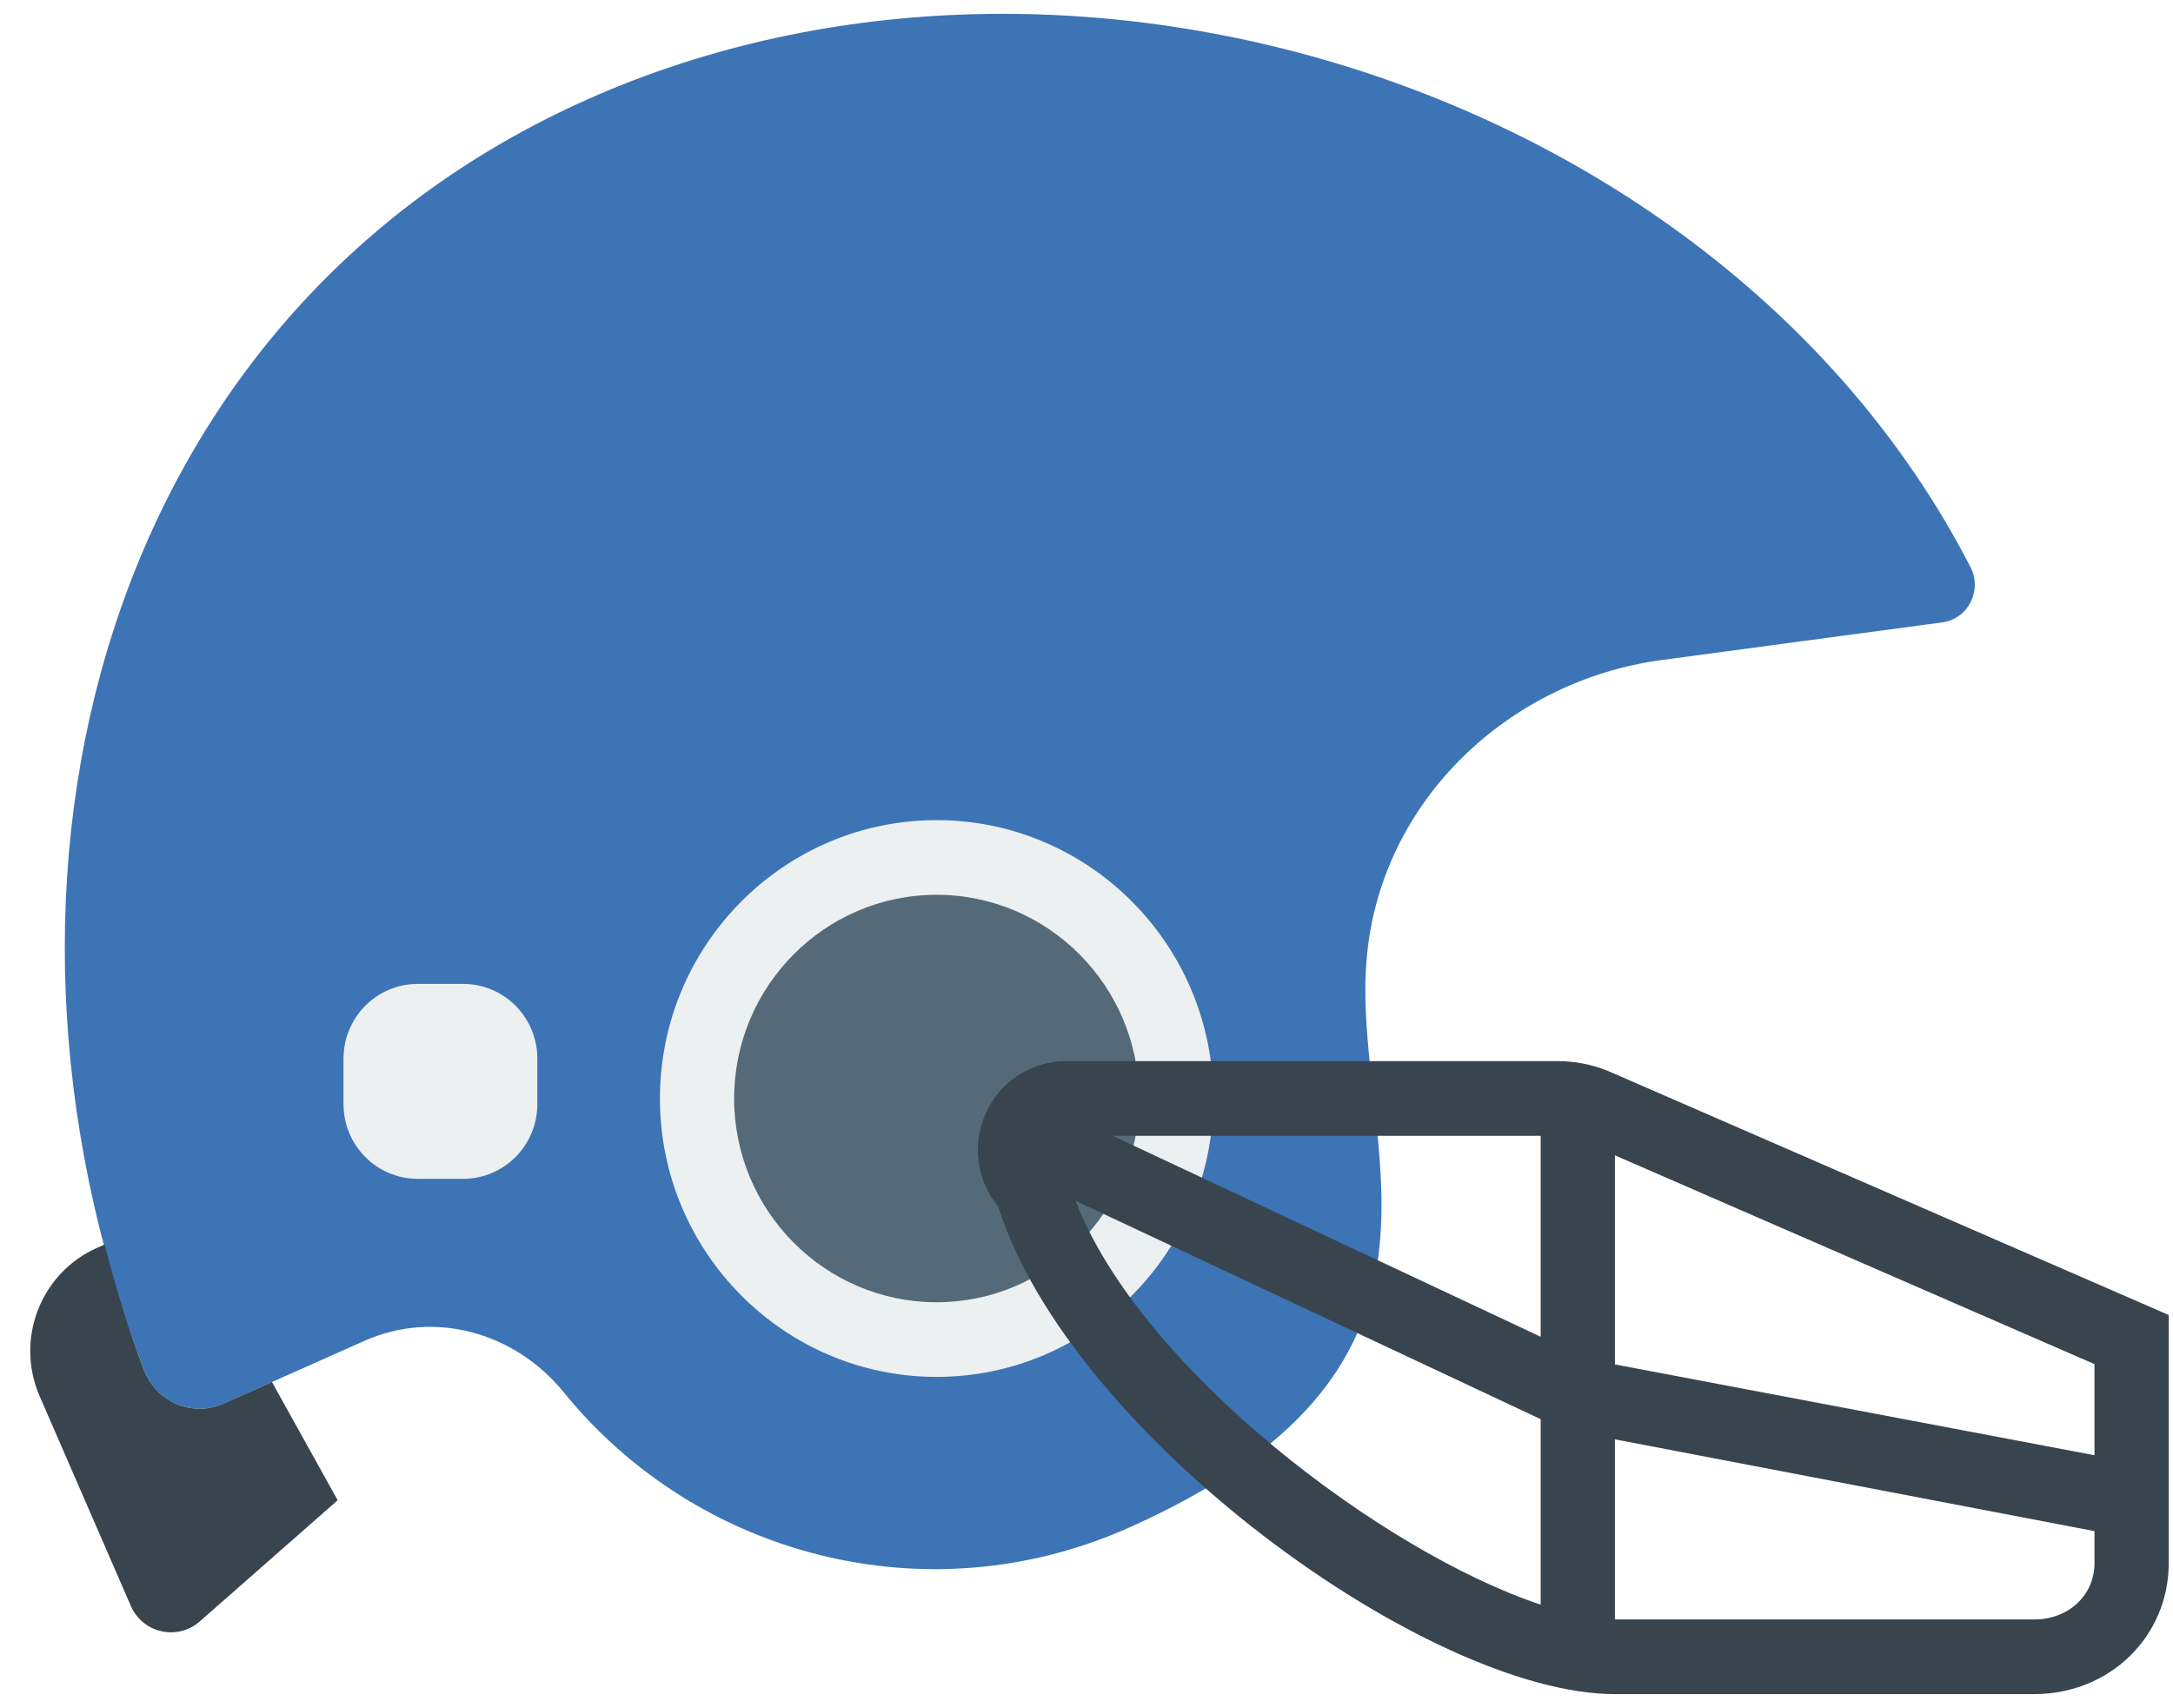
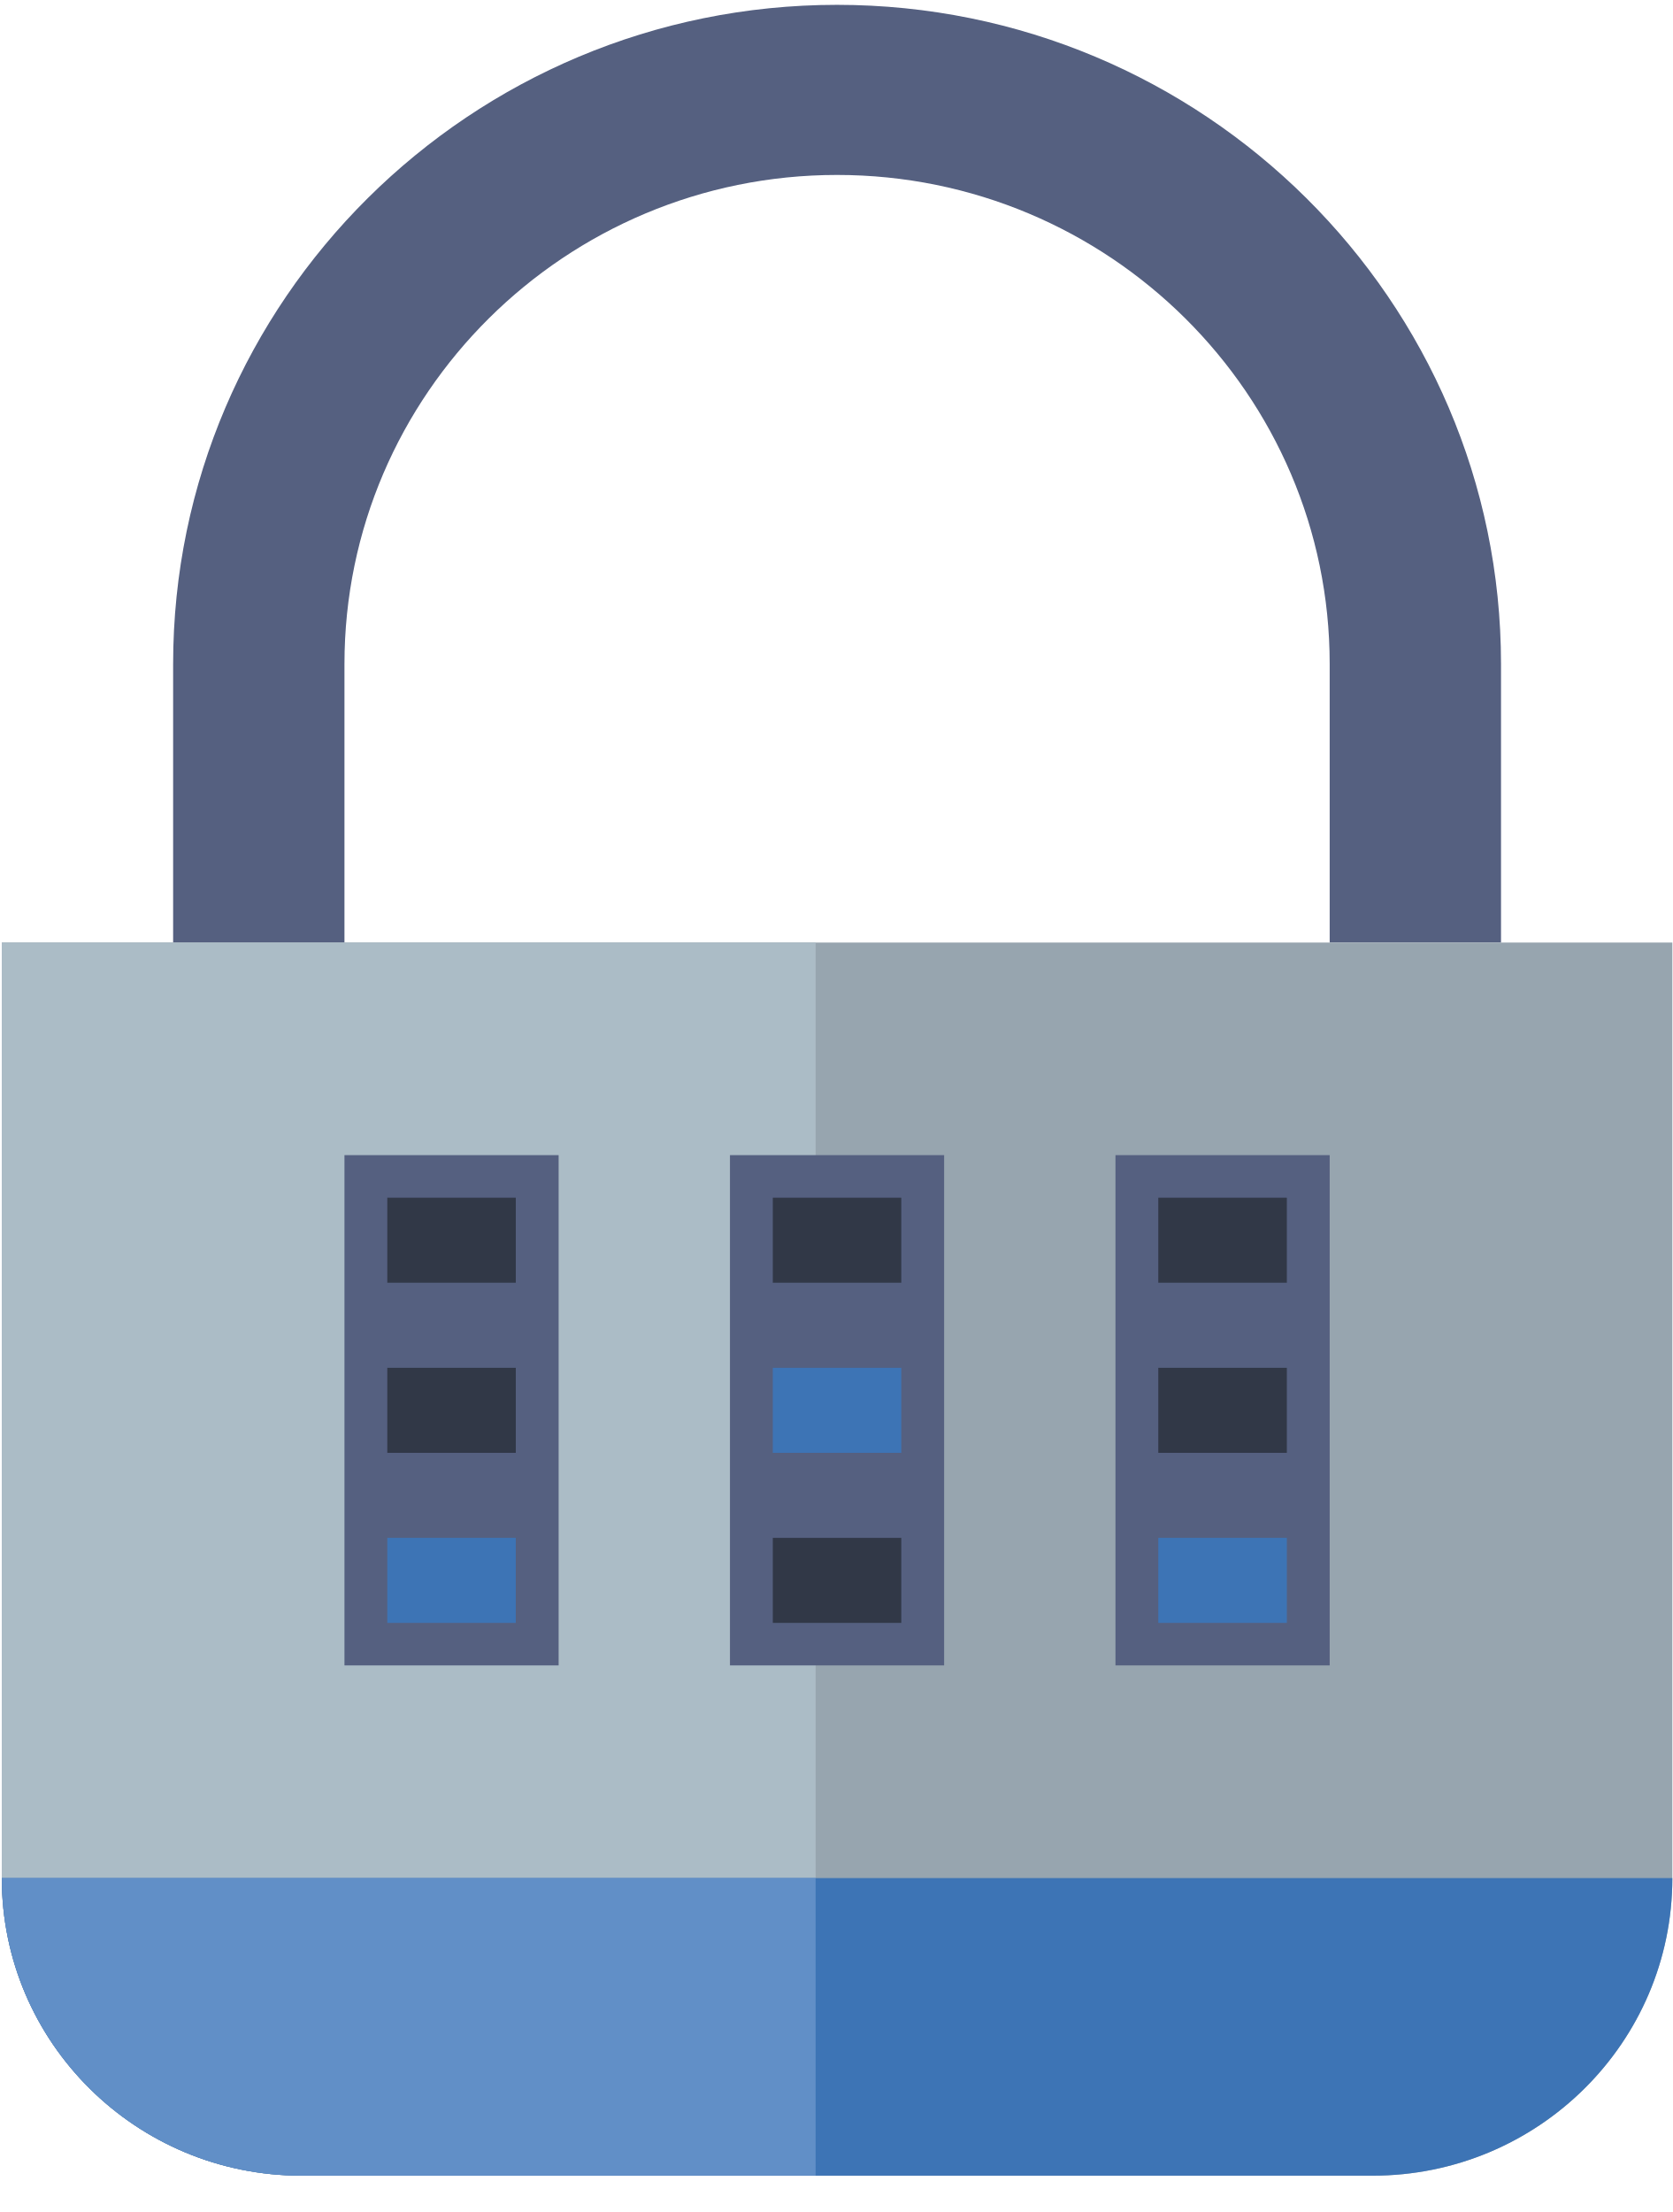
- <svg xmlns="http://www.w3.org/2000/svg" width="42px" height="33px" viewBox="0 0 42 33" version="1.1">
+ <svg xmlns="http://www.w3.org/2000/svg" width="31px" height="41px" viewBox="0 0 31 41" version="1.1">
  <defs />
  <g id="Page-1" stroke="none" stroke-width="1" fill="none" fill-rule="evenodd">
-     <g id="Home" transform="translate(-335, -994)">
-       <g id="Private" transform="translate(334.9108, 993.0258)">
-         <g id="27---Football-Helmet-(Flat)-Copy-2" transform="translate(0.401699, 0.51962)">
-           <path d="M11.045,2.374 C1.674,6.545 -1.163,17.381 2.466,26.924 C2.703,27.546 3.398,27.855 4.003,27.585 L6.732,26.37 C8.09,25.766 9.644,26.208 10.583,27.364 C13.155,30.532 17.603,31.719 21.501,29.984 C28.25,26.979 26.028,22.988 26.078,19.462 C26.081,19.276 26.092,19.091 26.11,18.907 C26.4,15.922 28.851,13.607 31.807,13.211 L37.227,12.484 C37.73,12.417 38.006,11.866 37.772,11.413 C33.059,2.263 20.472,-1.824 11.045,2.374" id="Fill-1387" fill="#3D74B5" />
-           <path d="M22.421,21.686 C22.421,24.26 20.348,26.345 17.79,26.345 C15.233,26.345 13.16,24.26 13.16,21.686 C13.16,19.113 15.233,17.028 17.79,17.028 C20.348,17.028 22.421,19.113 22.421,21.686" id="Fill-1388" fill="#546A79" />
-           <path d="M17.79,27.067 C14.841,27.067 12.443,24.653 12.443,21.687 C12.443,18.719 14.841,16.306 17.79,16.306 C20.739,16.306 23.138,18.719 23.138,21.687 C23.138,24.653 20.739,27.067 17.79,27.067 L17.79,27.067 Z M17.79,17.749 C15.633,17.749 13.877,19.515 13.877,21.687 C13.877,23.858 15.633,25.624 17.79,25.624 C19.948,25.624 21.703,23.858 21.703,21.687 C21.703,19.515 19.948,17.749 17.79,17.749 L17.79,17.749 Z" id="Fill-1389" fill="#ECF0F1" />
-           <path d="M4.003,27.585 C3.398,27.855 2.703,27.546 2.466,26.924 C2.163,26.127 1.922,25.319 1.709,24.509 L1.571,24.569 C0.474,25.052 -0.026,26.338 0.454,27.44 L2.216,31.493 C2.445,32.02 3.117,32.172 3.549,31.793 L6.214,29.451 L4.944,27.166 L4.003,27.585" id="Fill-1390" fill="#38454F" />
-           <path d="M8.638,23.239 L7.762,23.239 C6.97,23.239 6.327,22.593 6.327,21.796 L6.327,20.915 C6.327,20.118 6.97,19.471 7.762,19.471 L8.638,19.471 C9.431,19.471 10.073,20.118 10.073,20.915 L10.073,21.796 C10.073,22.593 9.431,23.239 8.638,23.239" id="Fill-1391" fill="#ECF0F1" />
-           <path d="M30.763,21.152 C30.455,21.028 30.13,20.964 29.797,20.964 L20.292,20.964 C19.588,20.964 18.966,21.391 18.707,22.051 C18.476,22.641 18.585,23.295 18.98,23.773 C20.37,28.181 27.294,33.198 30.901,33.198 L39.007,33.198 C40.463,33.198 41.605,32.086 41.605,30.666 L41.605,25.871 L30.763,21.152 L30.763,21.152 Z M40.17,28.581 L30.901,26.826 L30.901,22.785 L40.17,26.82 L40.17,28.581 L40.17,28.581 Z M29.466,26.291 L21.196,22.408 L29.466,22.408 L29.466,26.291 L29.466,26.291 Z M20.476,23.663 L29.466,27.884 L29.466,31.469 C26.435,30.465 21.725,26.911 20.476,23.663 L20.476,23.663 Z M39.007,31.755 L30.901,31.755 L30.901,28.274 L40.17,30.048 L40.17,30.666 C40.17,31.286 39.67,31.755 39.007,31.755 L39.007,31.755 Z" id="Fill-1392" fill="#38454F" />
+     <g id="Home" transform="translate(-197, -989)">
+       <g id="private" transform="translate(197.0333, 989.0147)">
+         <g id="Combination-Lock">
+           <path d="M27.791,17.456 L24.615,17.456 L24.615,12.292 C24.615,7.294 20.518,3.228 15.483,3.228 C10.448,3.228 6.352,7.294 6.352,12.292 L6.352,17.456 L3.176,17.456 L3.176,12.292 C3.176,5.555 8.697,0.075 15.483,0.075 C22.27,0.075 27.791,5.555 27.791,12.292 L27.791,17.456" id="Fill-2559" fill="#556080" />
+           <path d="M25.409,40.312 L5.558,40.312 C2.488,40.312 0,37.842 0,34.796 L0,17.456 L30.967,17.456 L30.967,34.796 C30.967,37.842 28.478,40.312 25.409,40.312" id="Fill-2565" fill="#97A5AF" />
+           <path d="M5.558,40.312 L15.086,40.312 L15.086,17.456 L0,17.456 L0,34.796 C0,37.842 2.488,40.312 5.558,40.312" id="Fill-2566" fill="#ABBCC6" />
+           <path d="M25.409,40.312 L5.558,40.312 C2.488,40.312 0,37.842 0,34.796 L30.967,34.796 C30.967,37.842 28.478,40.312 25.409,40.312" id="Fill-2576" fill="#3D74B5" />
+           <path d="M20.644,21.396 L24.615,21.396 L24.615,30.854 L20.644,30.854 L20.644,21.396 Z" id="Fill-2577" fill="#556080" />
+           <path d="M13.498,21.396 L17.468,21.396 L17.468,30.854 L13.498,30.854 L13.498,21.396 Z" id="Fill-2578" fill="#556080" />
+           <path d="M6.352,21.396 L10.322,21.396 L10.322,30.854 L6.352,30.854 L6.352,21.396 Z" id="Fill-2579" fill="#556080" />
+           <path d="M7.146,22.185 L9.528,22.185 L9.528,23.761 L7.146,23.761 L7.146,22.185 Z" id="Fill-2651" fill="#313847" />
+           <path d="M7.146,25.338 L9.528,25.338 L9.528,26.914 L7.146,26.914 L7.146,25.338 Z" id="Fill-2652" fill="#313847" />
+           <path d="M7.146,28.49 L9.528,28.49 L9.528,30.066 L7.146,30.066 L7.146,28.49 Z" id="Fill-2653" fill="#3D74B5" />
+           <path d="M14.292,22.185 L16.674,22.185 L16.674,23.761 L14.292,23.761 L14.292,22.185 Z" id="Fill-2654" fill="#313847" />
+           <path d="M14.292,25.338 L16.674,25.338 L16.674,26.914 L14.292,26.914 L14.292,25.338 Z" id="Fill-2655" fill="#3D74B5" />
+           <path d="M14.292,28.49 L16.674,28.49 L16.674,30.066 L14.292,30.066 L14.292,28.49 Z" id="Fill-2656" fill="#313847" />
+           <path d="M21.438,22.185 L23.821,22.185 L23.821,23.761 L21.438,23.761 L21.438,22.185 Z" id="Fill-2657" fill="#313847" />
+           <path d="M21.438,25.338 L23.821,25.338 L23.821,26.914 L21.438,26.914 L21.438,25.338 Z" id="Fill-2658" fill="#313847" />
+           <path d="M21.438,28.49 L23.821,28.49 L23.821,30.066 L21.438,30.066 L21.438,28.49 Z" id="Fill-2659" fill="#3D74B5" />
+           <path d="M0,34.796 C0,37.842 2.488,40.312 5.558,40.312 L15.086,40.312 L15.086,34.796 L0,34.796" id="Fill-2672" fill="#618FC7" />
        </g>
      </g>
    </g>
  </g>
</svg>
